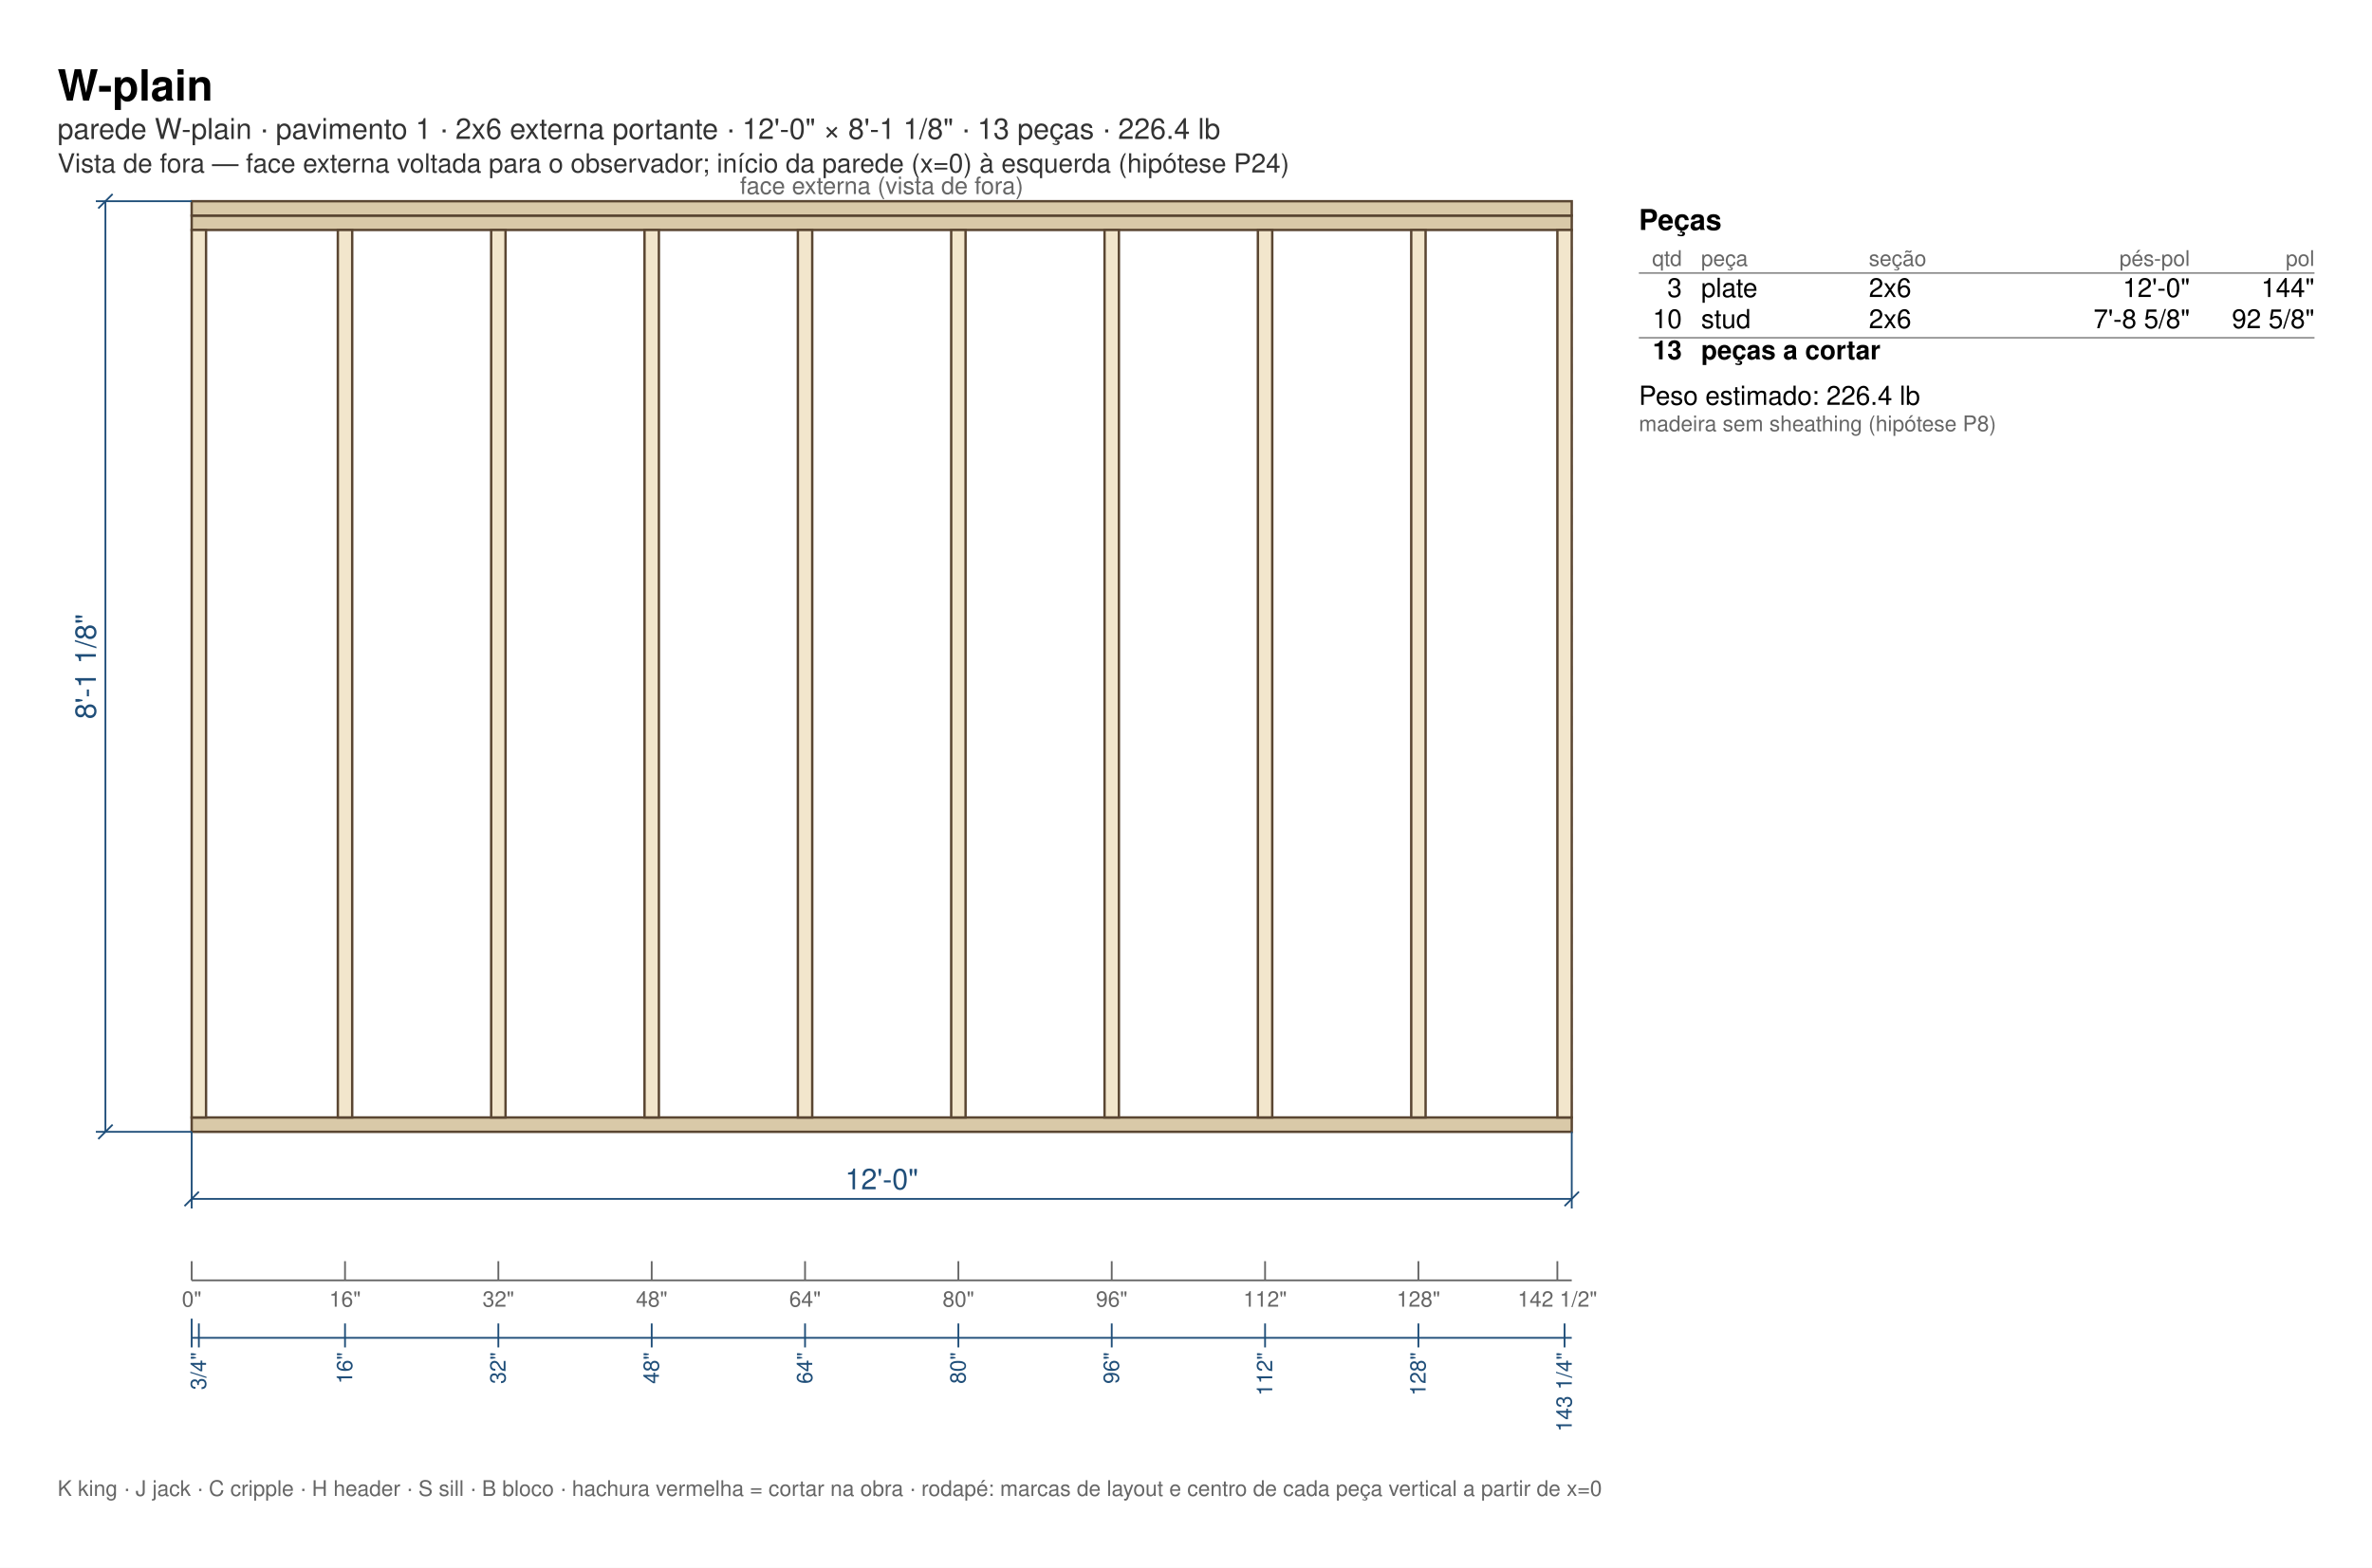
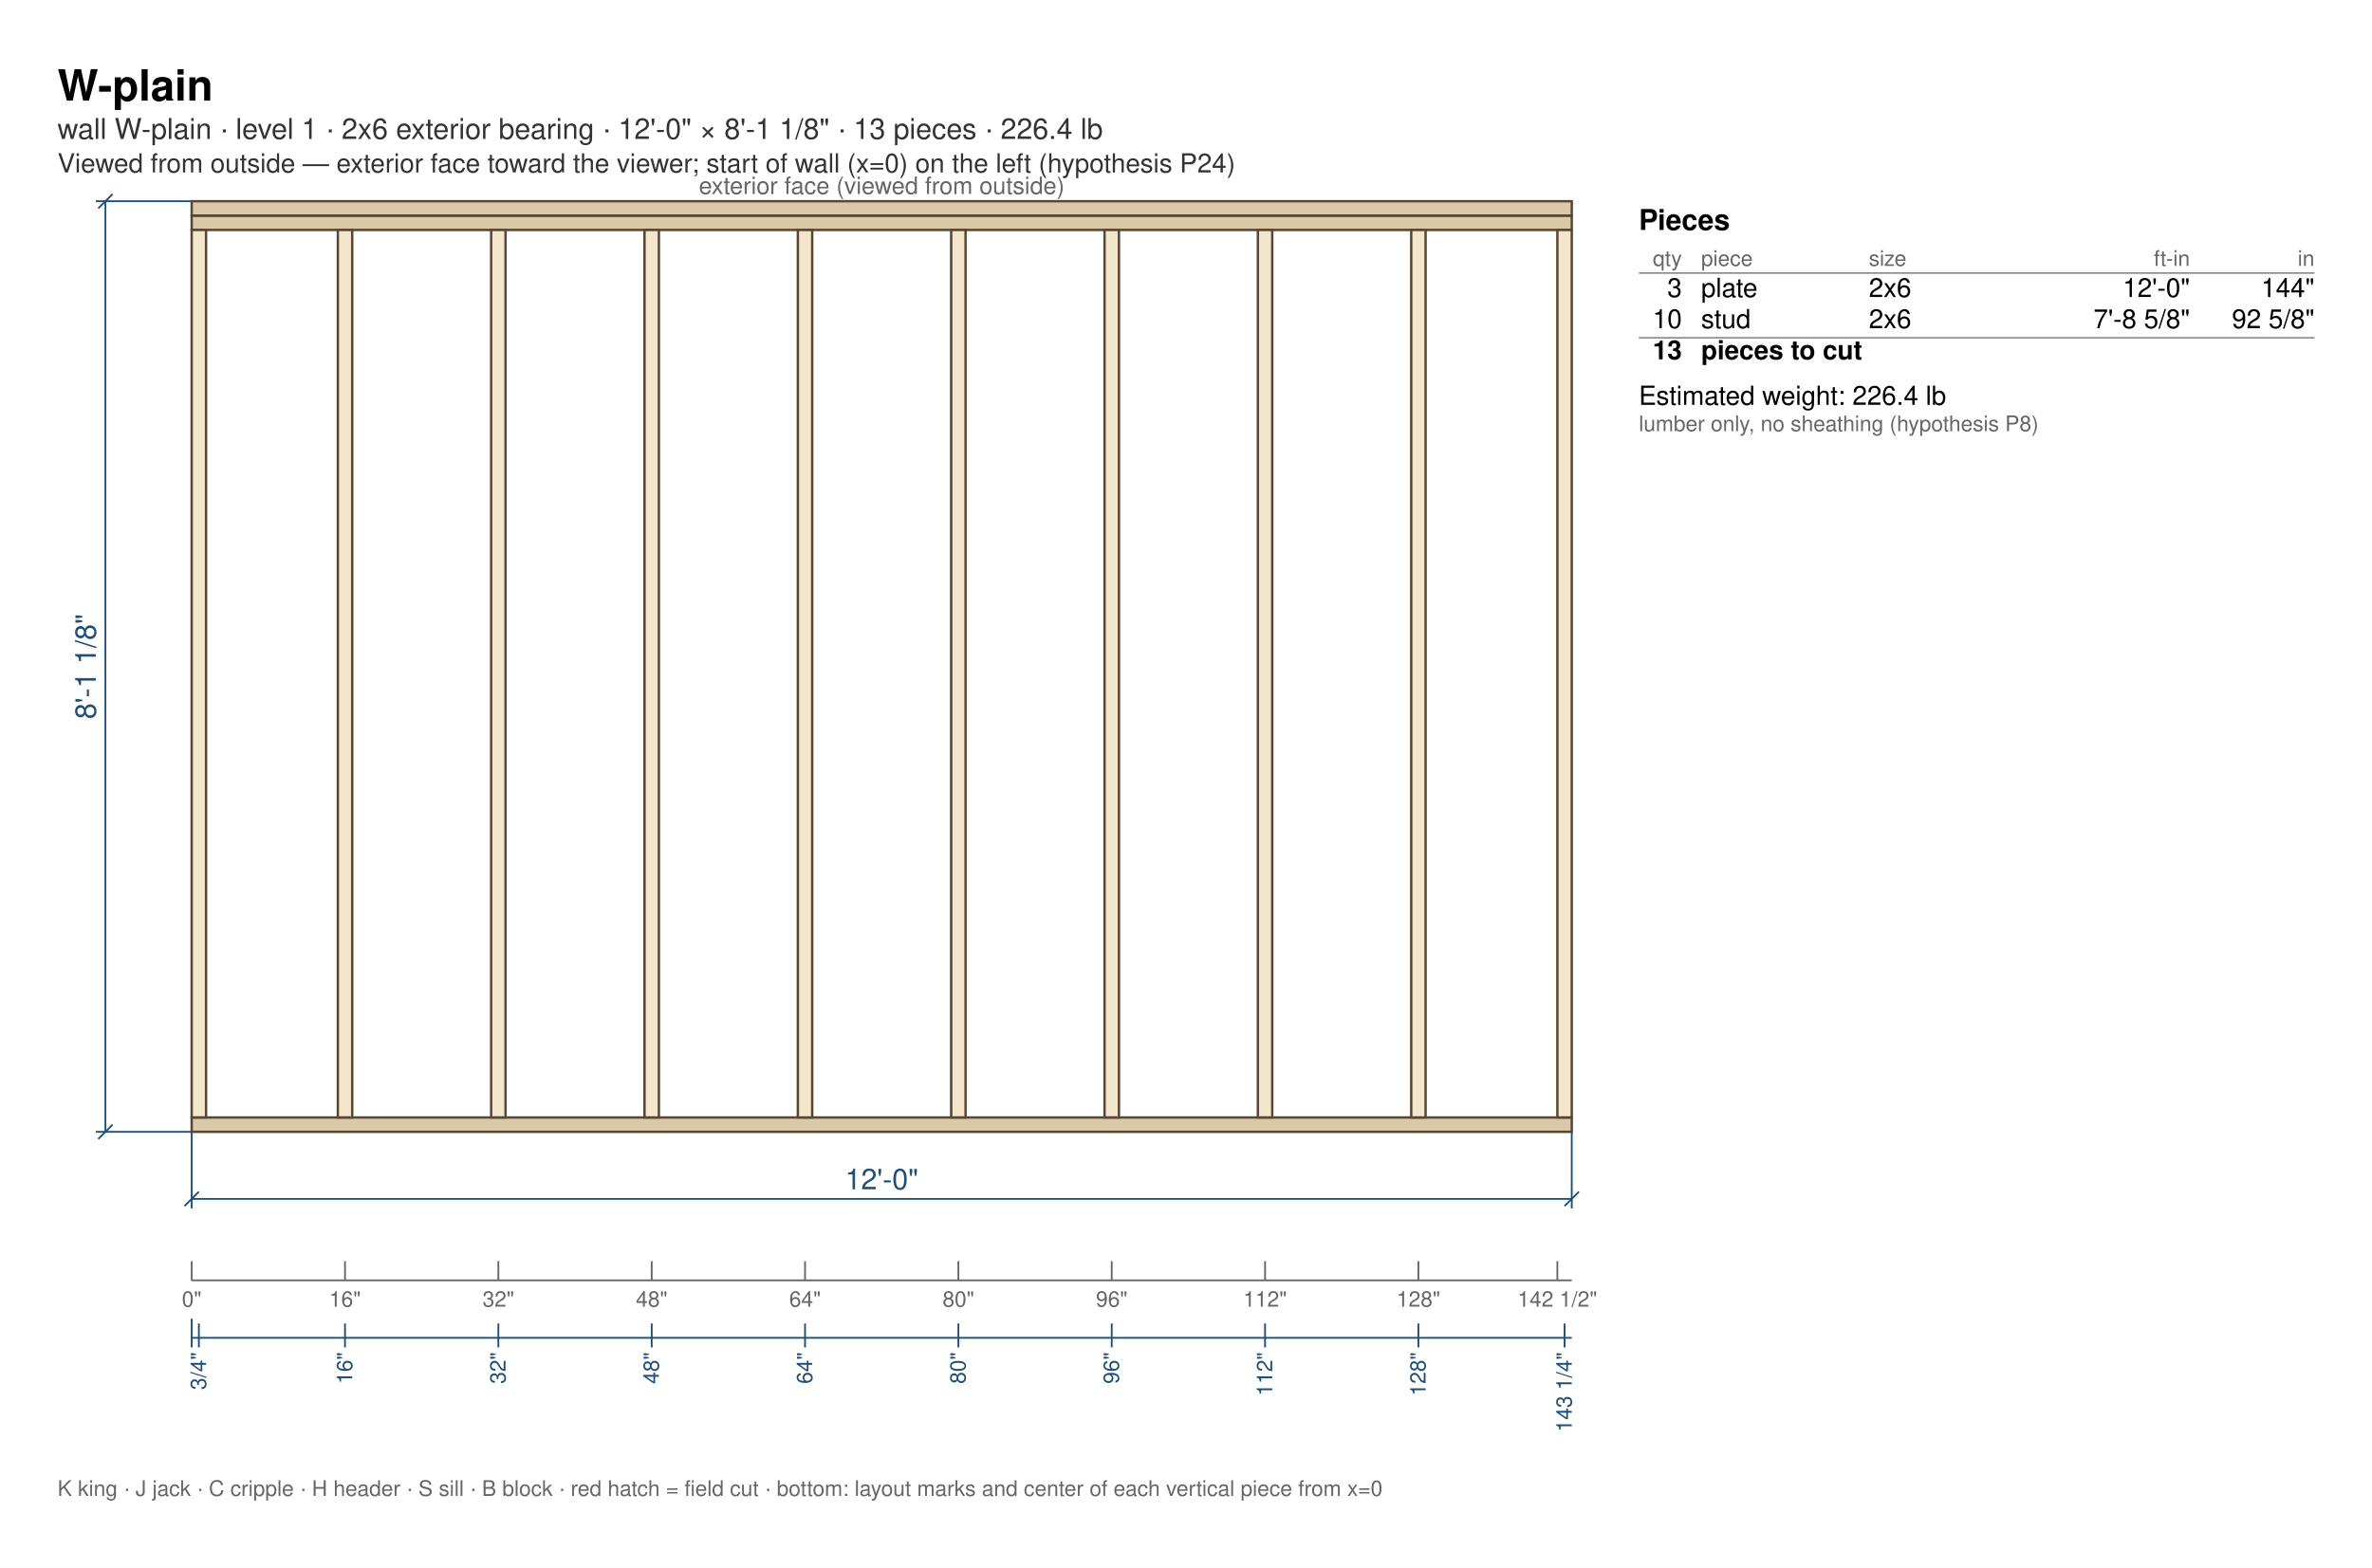
<svg xmlns="http://www.w3.org/2000/svg" width="990" height="654.5" viewBox="0 0 990 654.5" font-family="Helvetica, Arial, sans-serif">
  <rect width="990" height="654.5" fill="#ffffff" />
  <text x="24" y="42" font-size="18" font-weight="bold" fill="#000">W-plain</text>
-   <text class="info" x="24" y="58" font-size="12" fill="#333">parede W-plain · pavimento 1 · 2x6 externa portante · 12'-0" × 8'-1 1/8" · 13 peças · 226.4 lb</text>
-   <text class="view" x="24" y="72" font-size="11" fill="#333">Vista de fora — face externa voltada para o observador; início da parede (x=0) à esquerda (hipótese P24)</text>
+   <text class="info" x="24" y="58" font-size="12" fill="#333">wall W-plain · level 1 · 2x6 exterior bearing · 12'-0" × 8'-1 1/8" · 13 pieces · 226.4 lb</text>
+   <text class="view" x="24" y="72" font-size="11" fill="#333">Viewed from outside — exterior face toward the viewer; start of wall (x=0) on the left (hypothesis P24)</text>
  <rect x="80" y="84" width="576" height="388.5" fill="none" stroke="#999" stroke-width="0.5" stroke-dasharray="4 3" />
  <g class="members" stroke="#5a4632" stroke-width="1">
    <rect class="member bottomPlate" x="80" y="466.5" width="576" height="6" fill="#d9c9a8" />
    <rect class="member topPlate" x="80" y="90" width="576" height="6" fill="#d9c9a8" />
    <rect class="member doubleTopPlate" x="80" y="84" width="576" height="6" fill="#d9c9a8" />
    <rect class="member stud" x="80" y="96" width="6" height="370.5" fill="#f2e6cc" />
    <rect class="member stud" x="141" y="96" width="6" height="370.5" fill="#f2e6cc" />
    <rect class="member stud" x="205" y="96" width="6" height="370.5" fill="#f2e6cc" />
    <rect class="member stud" x="269" y="96" width="6" height="370.5" fill="#f2e6cc" />
    <rect class="member stud" x="333" y="96" width="6" height="370.5" fill="#f2e6cc" />
    <rect class="member stud" x="397" y="96" width="6" height="370.5" fill="#f2e6cc" />
    <rect class="member stud" x="461" y="96" width="6" height="370.5" fill="#f2e6cc" />
    <rect class="member stud" x="525" y="96" width="6" height="370.5" fill="#f2e6cc" />
    <rect class="member stud" x="589" y="96" width="6" height="370.5" fill="#f2e6cc" />
    <rect class="member stud" x="650" y="96" width="6" height="370.5" fill="#f2e6cc" />
  </g>
  <g class="labels" font-size="8" font-weight="bold" fill="#000" text-anchor="middle">
</g>
-   <text class="face" x="368" y="81" font-size="10" fill="#666" text-anchor="middle">face externa (vista de fora)</text>
+   <text class="face" x="368" y="81" font-size="10" fill="#666" text-anchor="middle">exterior face (viewed from outside)</text>
  <g class="dim dim-length" stroke="#1f4e79" stroke-width="0.75" fill="none">
    <line x1="80" y1="472.5" x2="80" y2="504.5" />
    <line x1="656" y1="472.5" x2="656" y2="504.5" />
    <line x1="80" y1="500.5" x2="656" y2="500.5" />
    <line x1="77" y1="503.5" x2="83" y2="497.5" />
    <line x1="653" y1="503.5" x2="659" y2="497.5" />
  </g>
  <text x="368" y="496.5" font-size="12" fill="#1f4e79" text-anchor="middle">12'-0"</text>
  <g class="dim dim-height" stroke="#1f4e79" stroke-width="0.75" fill="none">
    <line x1="80" y1="84" x2="40" y2="84" />
    <line x1="80" y1="472.5" x2="40" y2="472.5" />
    <line x1="44" y1="84" x2="44" y2="472.5" />
    <line x1="41" y1="87" x2="47" y2="81" />
    <line x1="41" y1="475.5" x2="47" y2="469.5" />
  </g>
  <text x="40" y="278.25" font-size="12" fill="#1f4e79" text-anchor="middle" transform="rotate(-90 40 278.25)">8'-1 1/8"</text>
  <g class="layout" stroke="#666" stroke-width="0.75">
    <line x1="80" y1="534.5" x2="656" y2="534.5" />
    <line x1="80" y1="526.5" x2="80" y2="534.5" />
    <line x1="144" y1="526.5" x2="144" y2="534.5" />
    <line x1="208" y1="526.5" x2="208" y2="534.5" />
    <line x1="272" y1="526.5" x2="272" y2="534.5" />
    <line x1="336" y1="526.5" x2="336" y2="534.5" />
    <line x1="400" y1="526.5" x2="400" y2="534.5" />
    <line x1="464" y1="526.5" x2="464" y2="534.5" />
    <line x1="528" y1="526.5" x2="528" y2="534.5" />
    <line x1="592" y1="526.5" x2="592" y2="534.5" />
    <line x1="650" y1="526.5" x2="650" y2="534.5" />
  </g>
  <text x="80" y="545.5" font-size="9" fill="#666" text-anchor="middle">0"</text>
  <text x="144" y="545.5" font-size="9" fill="#666" text-anchor="middle">16"</text>
  <text x="208" y="545.5" font-size="9" fill="#666" text-anchor="middle">32"</text>
  <text x="272" y="545.5" font-size="9" fill="#666" text-anchor="middle">48"</text>
  <text x="336" y="545.5" font-size="9" fill="#666" text-anchor="middle">64"</text>
  <text x="400" y="545.5" font-size="9" fill="#666" text-anchor="middle">80"</text>
  <text x="464" y="545.5" font-size="9" fill="#666" text-anchor="middle">96"</text>
  <text x="528" y="545.5" font-size="9" fill="#666" text-anchor="middle">112"</text>
  <text x="592" y="545.5" font-size="9" fill="#666" text-anchor="middle">128"</text>
  <text x="650" y="545.5" font-size="9" fill="#666" text-anchor="middle">142 1/2"</text>
  <g class="chain" stroke="#1f4e79" stroke-width="0.75">
    <line x1="80" y1="558.5" x2="656" y2="558.5" />
    <line x1="80" y1="550.5" x2="80" y2="562.5" />
    <line x1="83" y1="552.5" x2="83" y2="562.5" />
    <line x1="144" y1="552.5" x2="144" y2="562.5" />
    <line x1="208" y1="552.5" x2="208" y2="562.5" />
    <line x1="272" y1="552.5" x2="272" y2="562.5" />
    <line x1="336" y1="552.5" x2="336" y2="562.5" />
    <line x1="400" y1="552.5" x2="400" y2="562.5" />
    <line x1="464" y1="552.5" x2="464" y2="562.5" />
    <line x1="528" y1="552.5" x2="528" y2="562.5" />
    <line x1="592" y1="552.5" x2="592" y2="562.5" />
    <line x1="653" y1="552.5" x2="653" y2="562.5" />
  </g>
  <g class="chain-labels" font-size="9" fill="#1f4e79" text-anchor="end">
    <text class="chain-label row-0" x="86" y="564.5" transform="rotate(-90 86 564.5)">3/4"</text>
    <text class="chain-label row-0" x="147" y="564.5" transform="rotate(-90 147 564.5)">16"</text>
    <text class="chain-label row-0" x="211" y="564.5" transform="rotate(-90 211 564.5)">32"</text>
    <text class="chain-label row-0" x="275" y="564.5" transform="rotate(-90 275 564.5)">48"</text>
    <text class="chain-label row-0" x="339" y="564.5" transform="rotate(-90 339 564.5)">64"</text>
    <text class="chain-label row-0" x="403" y="564.5" transform="rotate(-90 403 564.5)">80"</text>
    <text class="chain-label row-0" x="467" y="564.5" transform="rotate(-90 467 564.5)">96"</text>
    <text class="chain-label row-0" x="531" y="564.5" transform="rotate(-90 531 564.5)">112"</text>
    <text class="chain-label row-0" x="595" y="564.5" transform="rotate(-90 595 564.5)">128"</text>
    <text class="chain-label row-0" x="656" y="564.5" transform="rotate(-90 656 564.5)">143 1/4"</text>
  </g>
  <g class="pieces" font-size="11" fill="#000">
-     <text x="684" y="96" font-size="12" font-weight="bold">Peças</text>
+     <text x="684" y="96" font-size="12" font-weight="bold">Pieces</text>
    <g font-size="9" fill="#666">
-       <text x="702" y="111" text-anchor="end">qtd</text>
-       <text x="710" y="111">peça</text>
-       <text x="780" y="111">seção</text>
-       <text x="914" y="111" text-anchor="end">pés-pol</text>
-       <text x="966" y="111" text-anchor="end">pol</text>
+       <text x="702" y="111" text-anchor="end">qty</text>
+       <text x="710" y="111">piece</text>
+       <text x="780" y="111">size</text>
+       <text x="914" y="111" text-anchor="end">ft-in</text>
+       <text x="966" y="111" text-anchor="end">in</text>
    </g>
    <line x1="684" y1="114" x2="966" y2="114" stroke="#666" stroke-width="0.5" />
    <g class="piece plates">
      <text x="702" y="124" text-anchor="end">3</text>
      <text x="710" y="124">plate</text>
      <text x="780" y="124">2x6</text>
      <text x="914" y="124" text-anchor="end">12'-0"</text>
      <text x="966" y="124" text-anchor="end">144"</text>
    </g>
    <g class="piece stud">
      <text x="702" y="137" text-anchor="end">10</text>
      <text x="710" y="137">stud</text>
      <text x="780" y="137">2x6</text>
      <text x="914" y="137" text-anchor="end">7'-8 5/8"</text>
      <text x="966" y="137" text-anchor="end">92 5/8"</text>
    </g>
    <line x1="684" y1="141" x2="966" y2="141" stroke="#666" stroke-width="0.5" />
    <text x="702" y="150" text-anchor="end" font-weight="bold">13</text>
-     <text x="710" y="150" font-weight="bold">peças a cortar</text>
-     <text class="weight" x="684" y="169">Peso estimado: 226.4 lb</text>
-     <text x="684" y="180" font-size="9" fill="#666">madeira sem sheathing (hipótese P8)</text>
+     <text x="710" y="150" font-weight="bold">pieces to cut</text>
+     <text class="weight" x="684" y="169">Estimated weight: 226.4 lb</text>
+     <text x="684" y="180" font-size="9" fill="#666">lumber only, no sheathing (hypothesis P8)</text>
  </g>
-   <text class="legend" x="24" y="624.5" font-size="9" fill="#666">K king · J jack · C cripple · H header · S sill · B bloco · hachura vermelha = cortar na obra · rodapé: marcas de layout e centro de cada peça vertical a partir de x=0</text>
+   <text class="legend" x="24" y="624.5" font-size="9" fill="#666">K king · J jack · C cripple · H header · S sill · B block · red hatch = field cut · bottom: layout marks and center of each vertical piece from x=0</text>
</svg>
